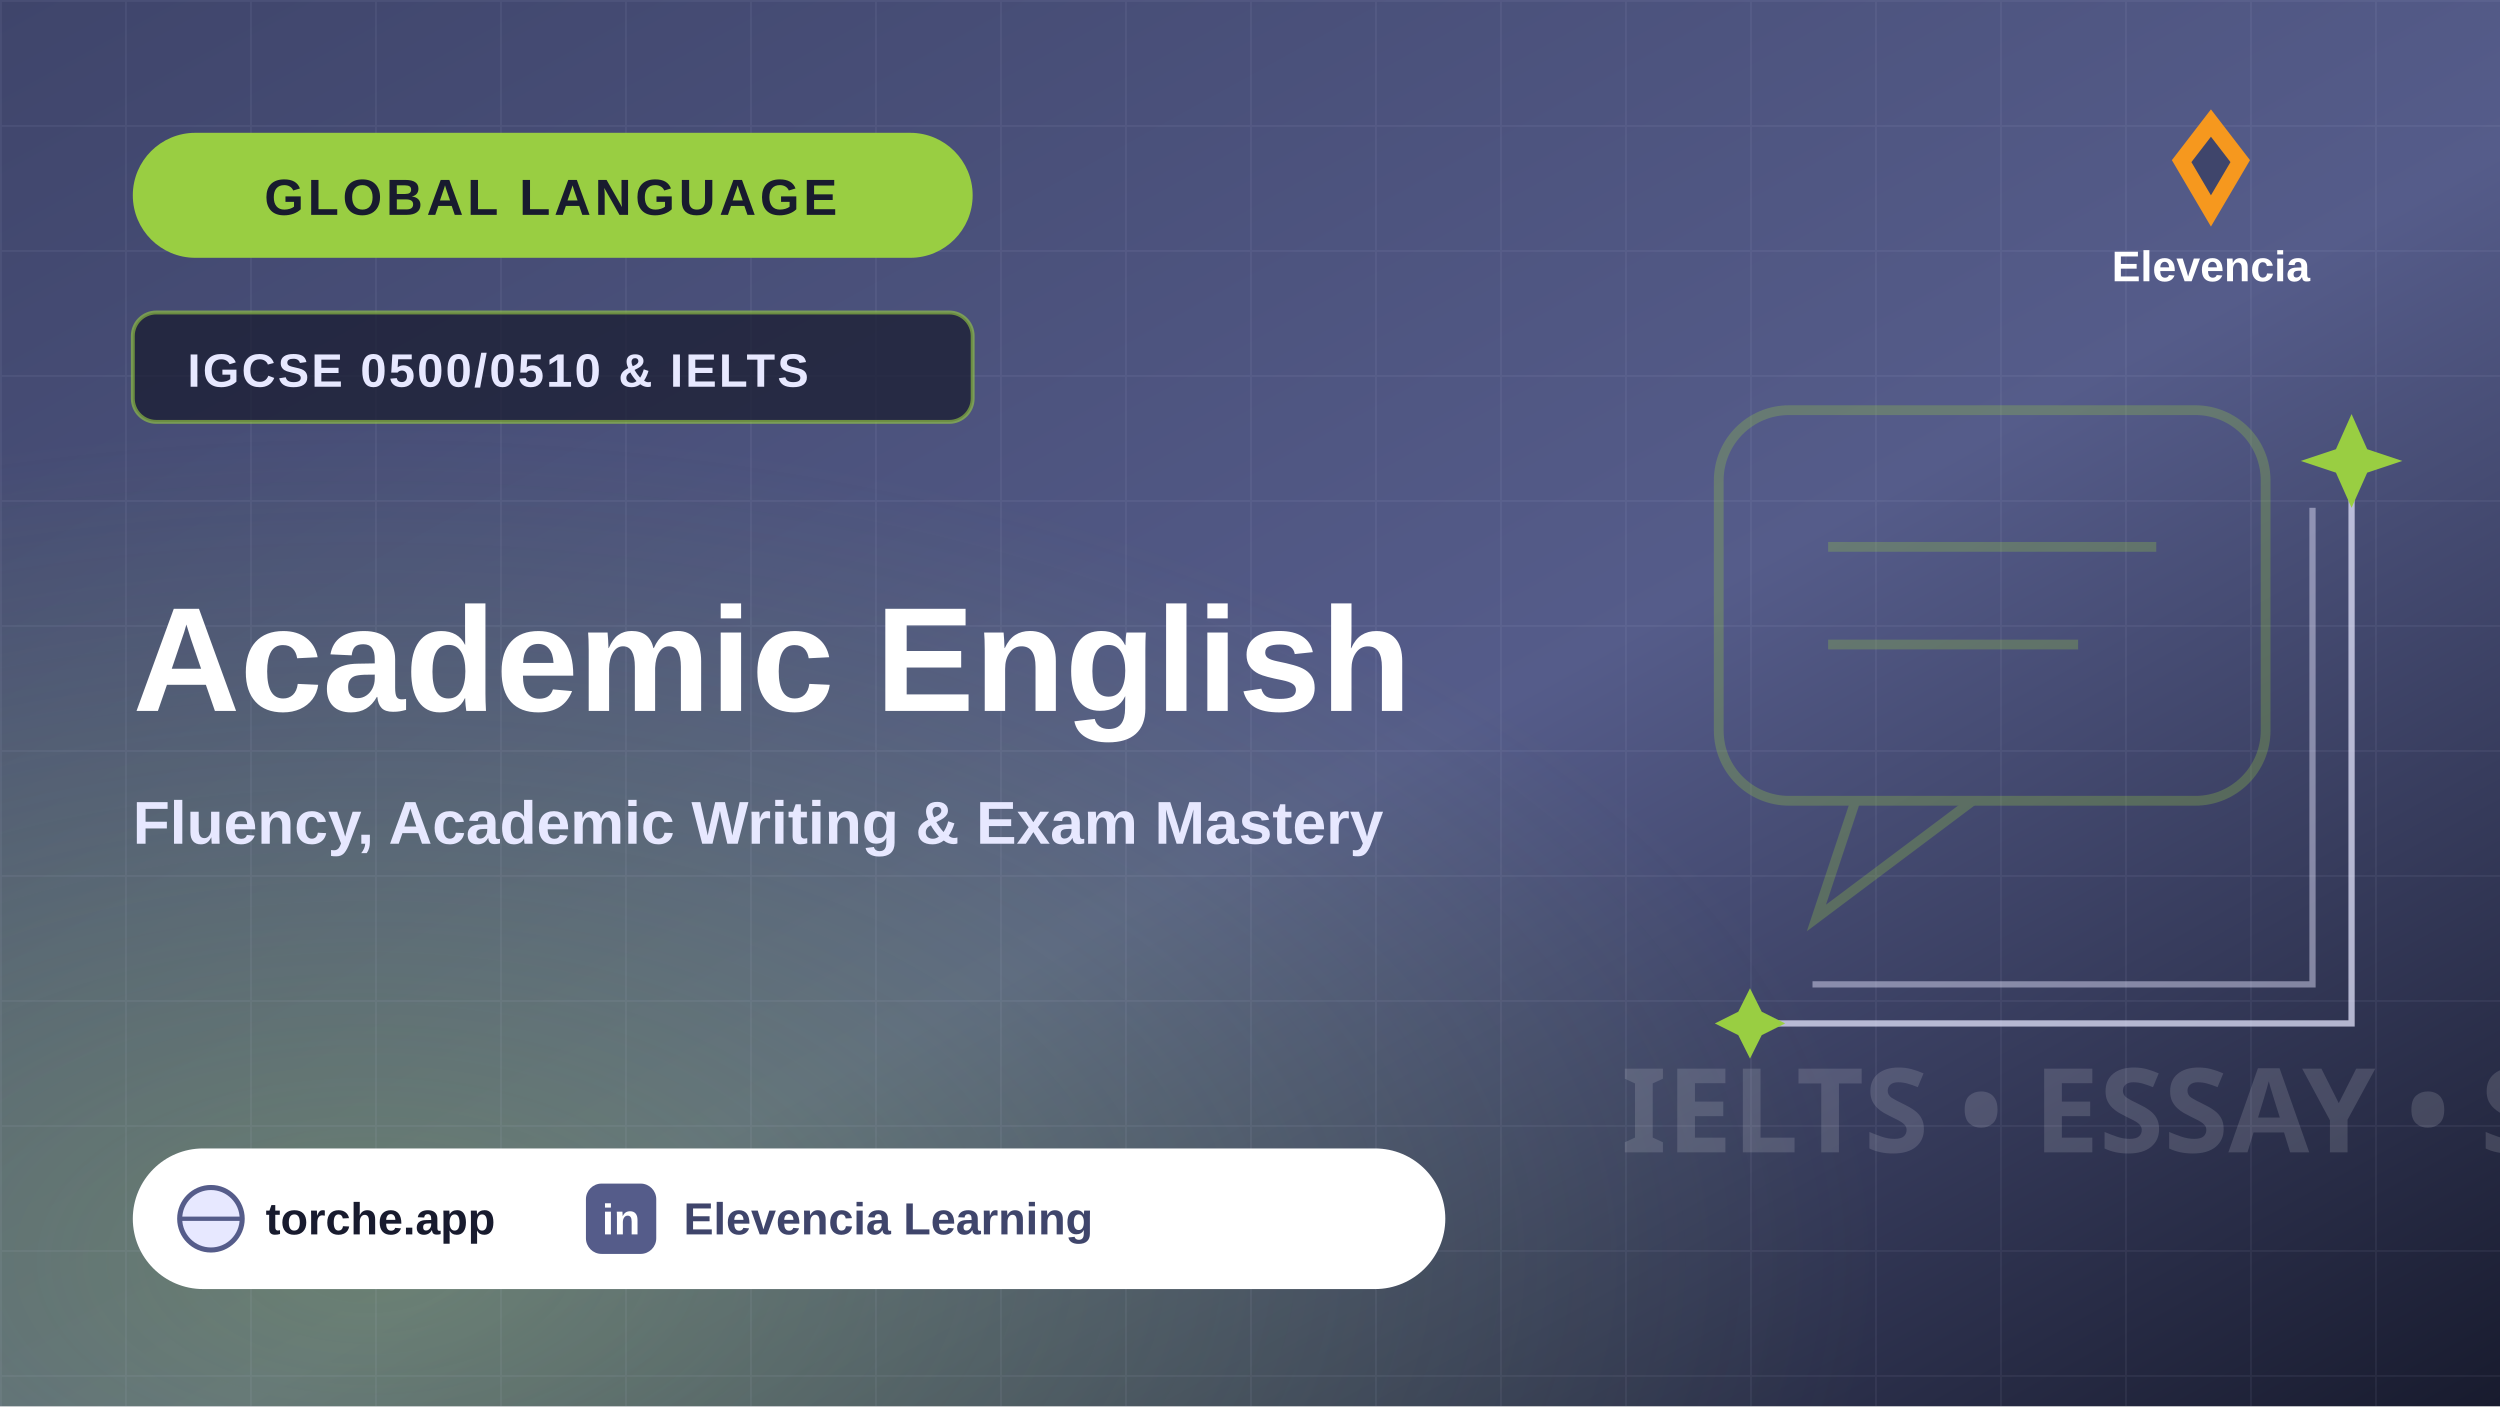
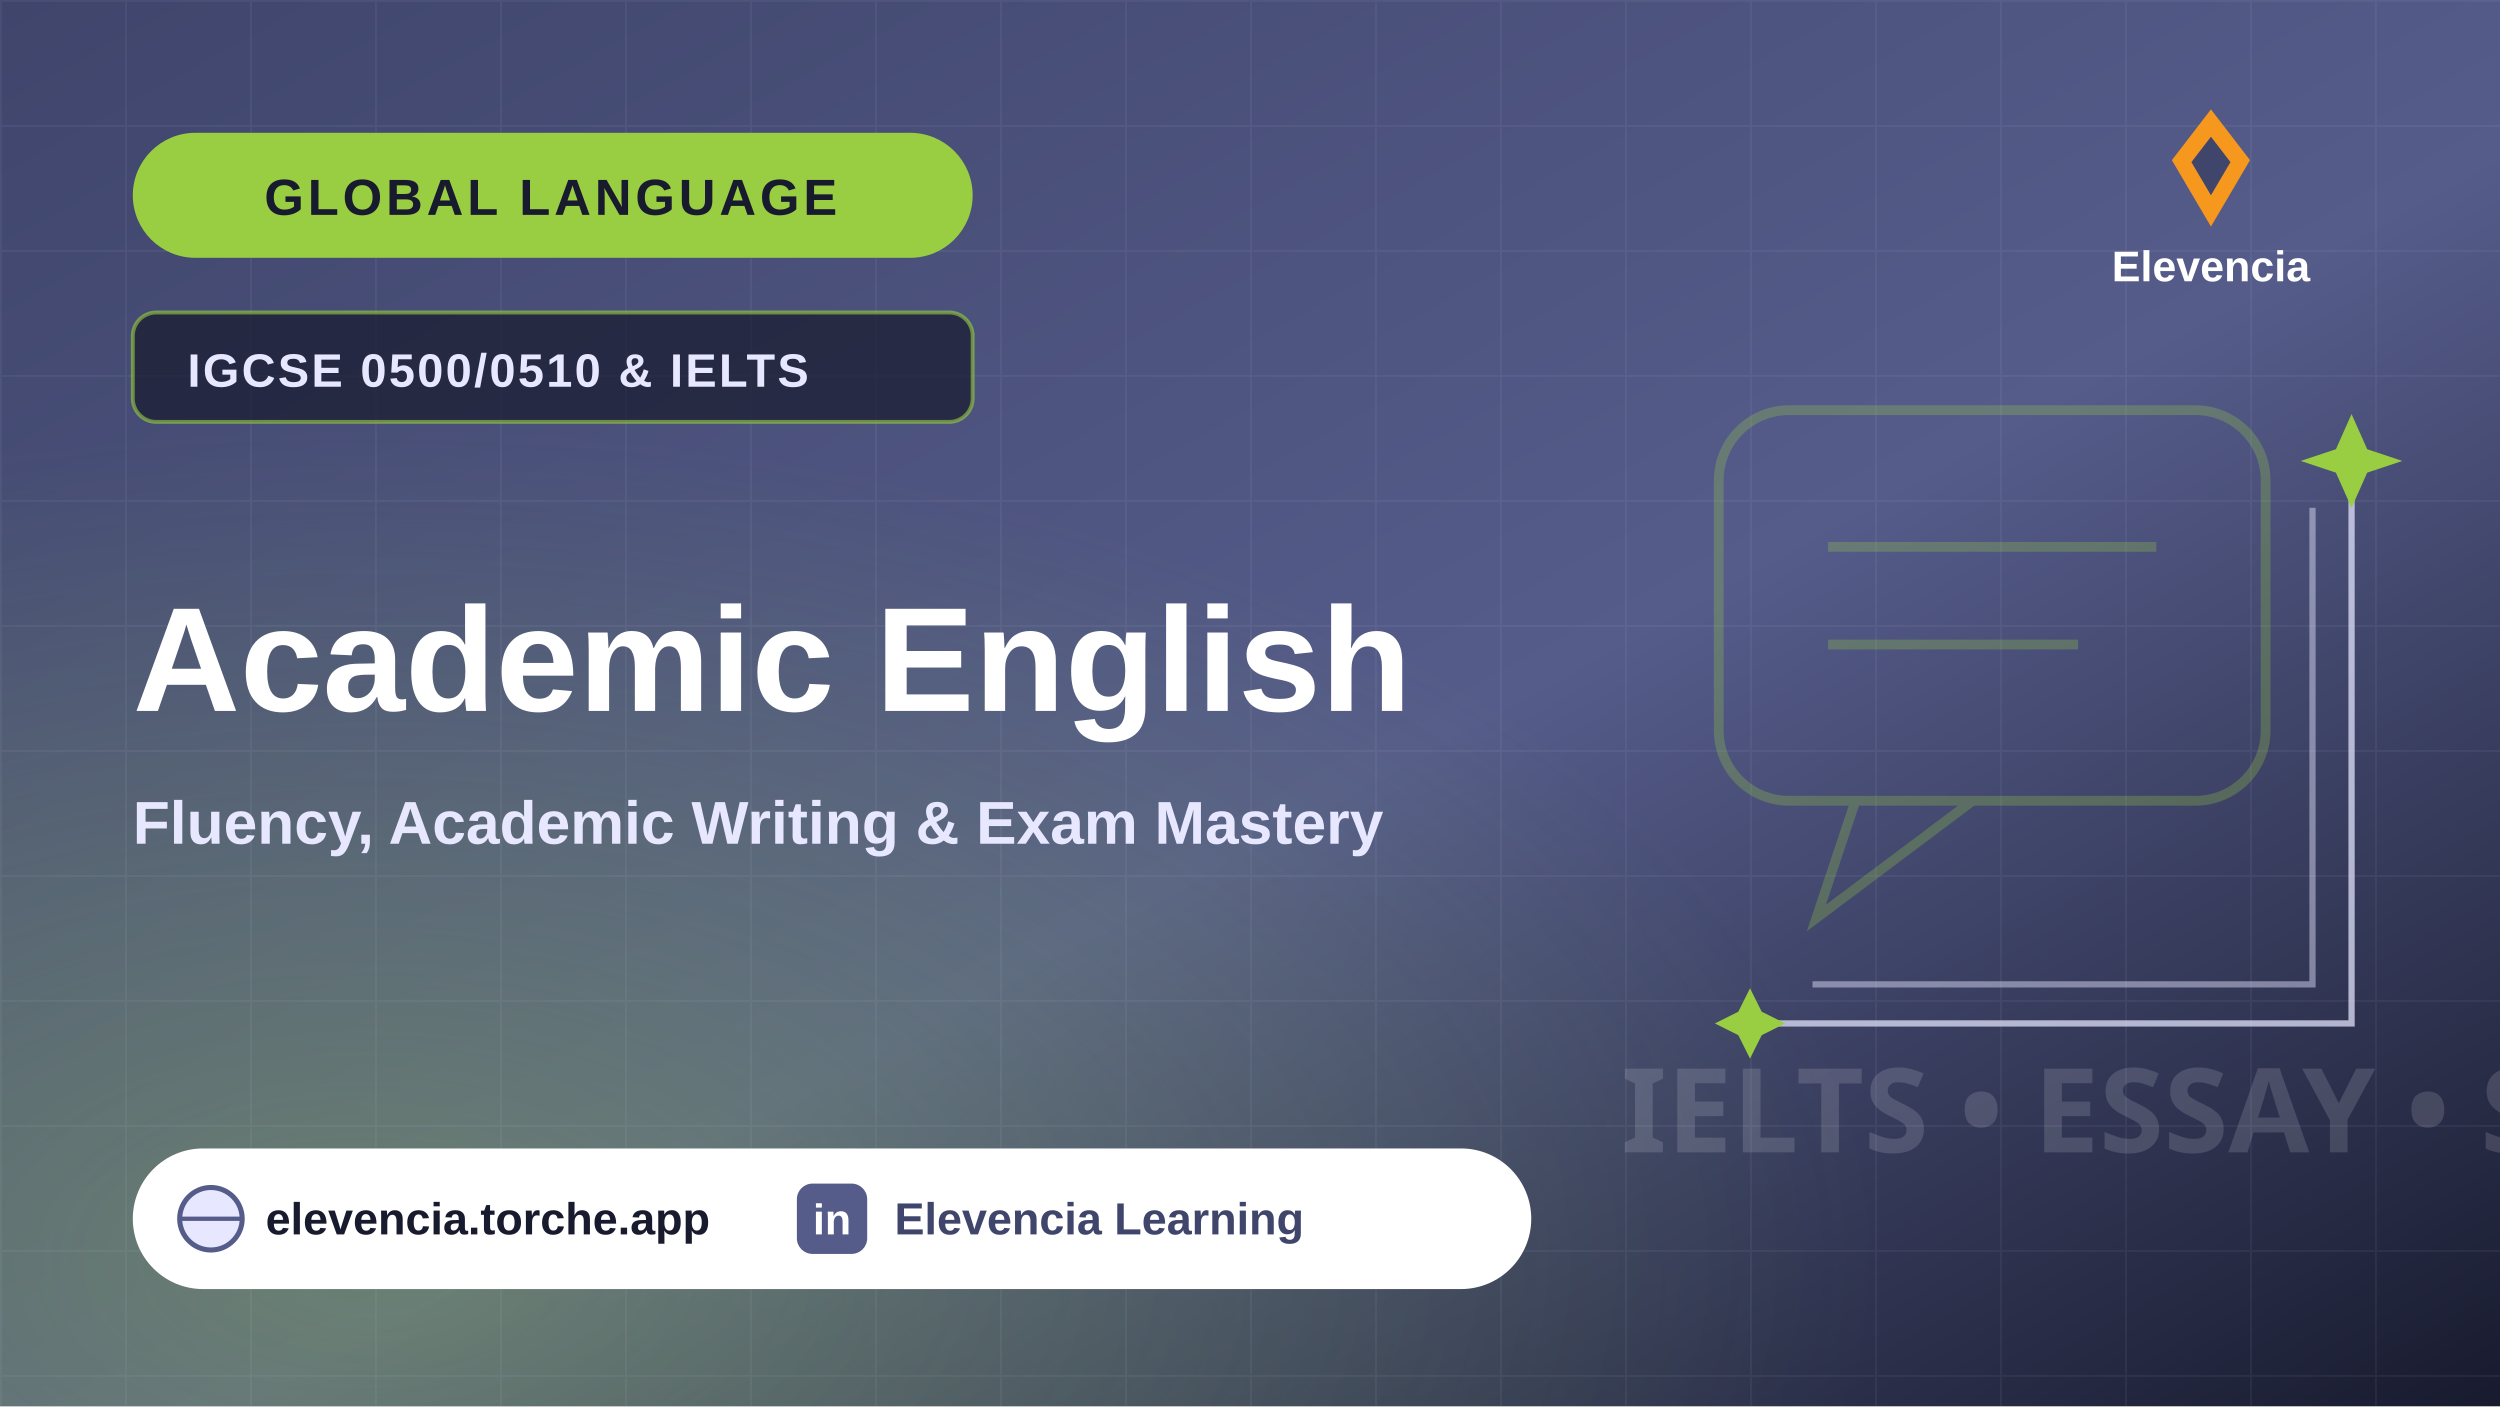
<svg xmlns="http://www.w3.org/2000/svg" viewBox="0 0 640 360" width="640" height="360">
  <defs>
    <linearGradient id="bg" x1="0%" y1="0%" x2="100%" y2="100%">
      <stop offset="0%" stop-color="#3f456b" />
      <stop offset="55%" stop-color="#555c8a" />
      <stop offset="100%" stop-color="#181b2e" />
    </linearGradient>
    <radialGradient id="limeGlow" cx="15%" cy="90%" r="60%">
      <stop offset="0%" stop-color="#99ce42" stop-opacity="0.32" />
      <stop offset="100%" stop-color="#99ce42" stop-opacity="0" />
    </radialGradient>
    <pattern id="grid" width="32" height="32" patternUnits="userSpaceOnUse">
      <path d="M 32 0 L 0 0 0 32" fill="none" stroke="#e7e8ff" stroke-opacity="0.06" stroke-width="1" />
    </pattern>
  </defs>
  <rect width="640" height="360" fill="url(#bg)" />
  <rect width="640" height="360" fill="url(#limeGlow)" />
  <rect width="640" height="360" fill="url(#grid)" />
  <g opacity="0.28" stroke="#99ce42" stroke-width="2.5" fill="none">
    <rect x="440" y="105" width="140" height="100" rx="18" />
    <path d="M475 205 L465 235 L505 205" />
    <line x1="468" y1="140" x2="552" y2="140" />
    <line x1="468" y1="165" x2="532" y2="165" />
  </g>
  <text x="415" y="295" font-family="'Plus Jakarta Sans', sans-serif" font-size="30" font-weight="800" fill="#ffffff" opacity="0.14">IELTS • ESSAY • SPEECH</text>
  <g stroke="#e7e8ff" stroke-opacity="0.72" stroke-width="1.6" fill="none">
    <polyline points="602,118 602,262 452,262" />
    <polyline points="592,130 592,252 464,252" stroke-opacity="0.45" />
  </g>
  <path d="M602 106 L606 115 L615 118 L606 121 L602 130 L598 121 L589 118 L598 115 Z" fill="#99ce42" />
  <path d="M448 253 L451 259 L457 262 L451 265 L448 271 L445 265 L439 262 L445 259 Z" fill="#99ce42" />
  <g transform="translate(548, 28)">
    <path d="M18 0 L28 13 L18 30 L8 13 Z" fill="#f6981e" />
    <path d="M18 7 L23 13.5 L18 22 L13 13.5 Z" fill="#3f456b" />
    <text x="18" y="44" text-anchor="middle" font-family="'Plus Jakarta Sans', Arial, sans-serif" font-size="11" font-weight="700" fill="#ffffff">Elevencia</text>
  </g>
  <rect x="34" y="34" width="215" height="32" rx="16" fill="#99ce42" />
  <text x="141" y="55" text-anchor="middle" font-family="'Plus Jakarta Sans', Arial, sans-serif" font-size="13" font-weight="800" letter-spacing="1" fill="#181b2e">GLOBAL LANGUAGE</text>
  <rect x="34" y="80" width="215" height="28" rx="6" fill="#181b2e" fill-opacity="0.72" stroke="#99ce42" stroke-opacity="0.6" />
  <text x="48" y="99" font-family="'Plus Jakarta Sans', Arial, sans-serif" font-size="12" font-weight="700" letter-spacing="0.6" fill="#e7e8ff">IGCSE 0500/0510 &amp; IELTS</text>
  <text x="34" y="182" font-family="'Plus Jakarta Sans', Arial, sans-serif" font-size="38" font-weight="800" fill="#ffffff">Academic English</text>
  <text x="34" y="216" font-family="'Plus Jakarta Sans', Arial, sans-serif" font-size="15.5" font-weight="600" fill="#e7e8ff">Fluency, Academic Writing &amp; Exam Mastery</text>
-   <rect x="34" y="294" width="336" height="36" rx="18" fill="#ffffff" />
+   <rect x="34" y="294" width="358" height="36" rx="18" fill="#ffffff" />
  <circle cx="54" cy="312" r="8" fill="#e7e8ff" stroke="#555c8a" stroke-width="1.3" />
  <line x1="46" y1="312" x2="62" y2="312" stroke="#555c8a" stroke-width="1.1" />
-   <text x="68" y="316" font-family="'Plus Jakarta Sans', Arial, sans-serif" font-size="11.5" font-weight="700" fill="#181b2e">torche.app</text>
-   <rect x="150" y="303" width="18" height="18" rx="4" fill="#555c8a" />
-   <text x="159" y="316" text-anchor="middle" font-family="'Plus Jakarta Sans', Arial, sans-serif" font-size="11" font-weight="800" fill="#ffffff">in</text>
-   <text x="175" y="316" font-family="'Plus Jakarta Sans', Arial, sans-serif" font-size="11.5" font-weight="700" fill="#3f456b">Elevencia Learning</text>
+   <text x="68" y="316" font-family="'Plus Jakarta Sans', Arial, sans-serif" font-size="11.5" font-weight="700" fill="#181b2e">elevencia.torche.app</text>
+   <rect x="204" y="303" width="18" height="18" rx="4" fill="#555c8a" />
+   <text x="213" y="316" text-anchor="middle" font-family="'Plus Jakarta Sans', Arial, sans-serif" font-size="11" font-weight="800" fill="#ffffff">in</text>
+   <text x="229" y="316" font-family="'Plus Jakarta Sans', Arial, sans-serif" font-size="11.5" font-weight="700" fill="#3f456b">Elevencia Learning</text>
</svg>
